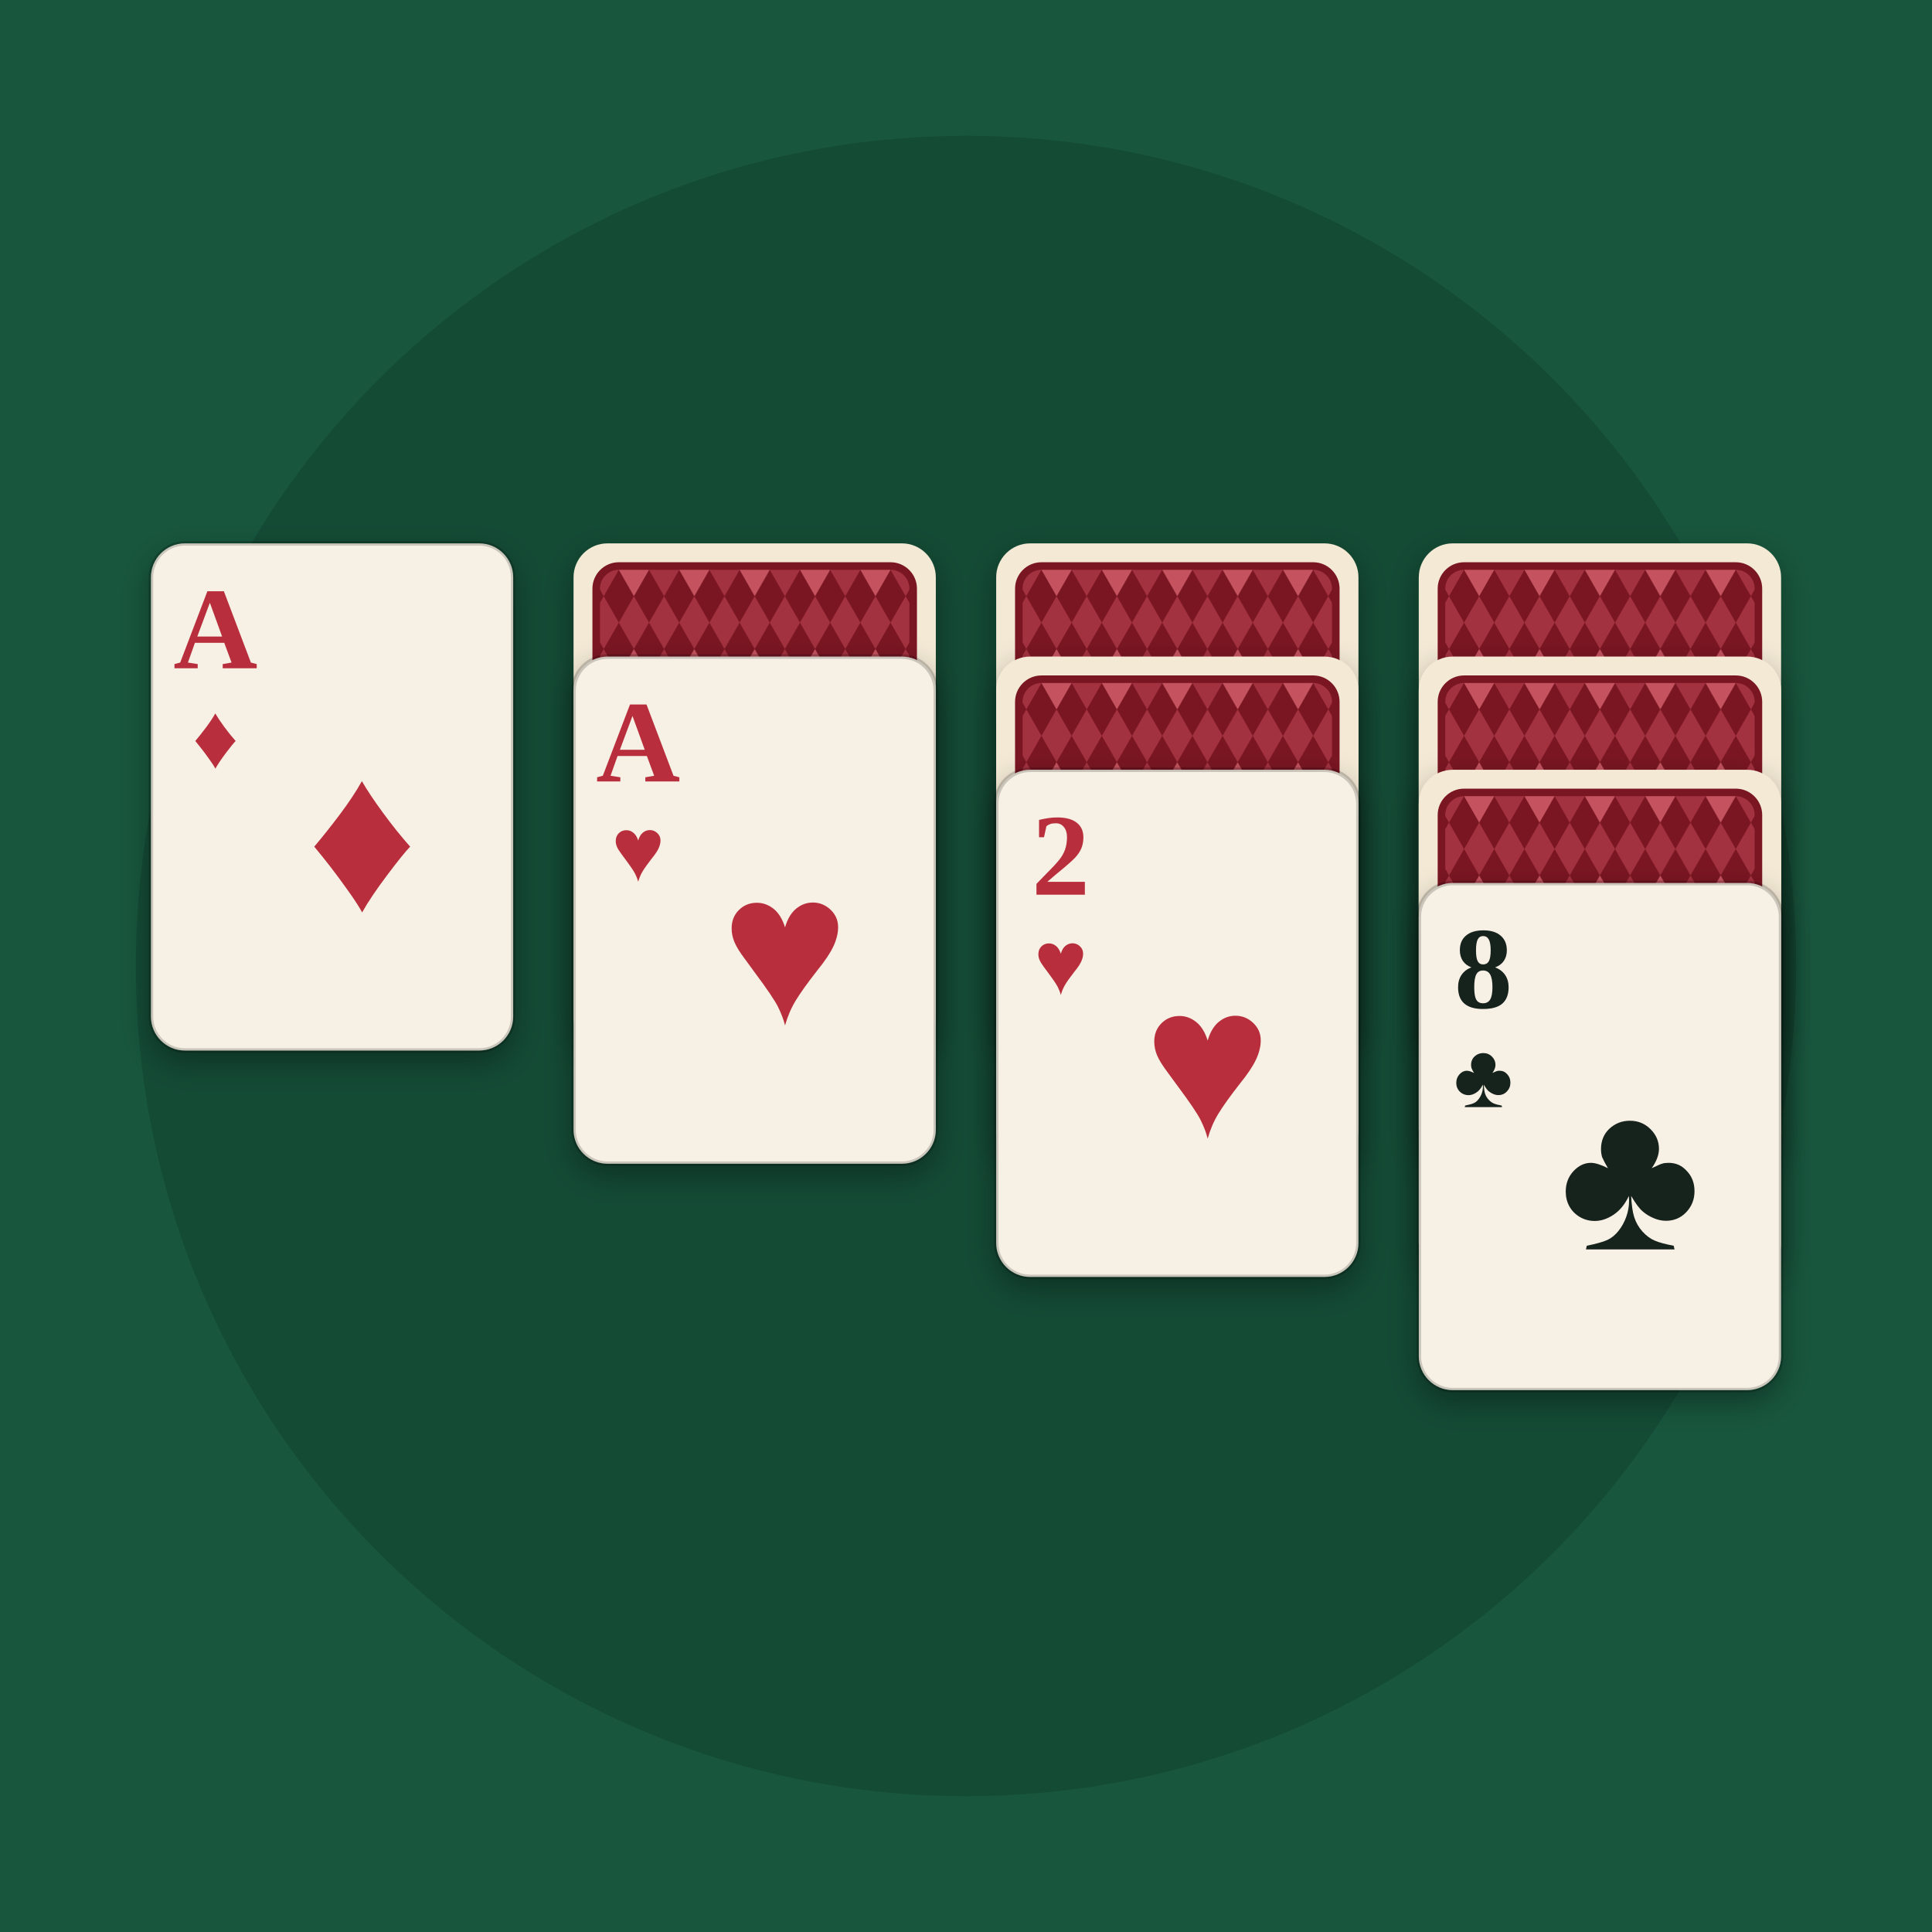
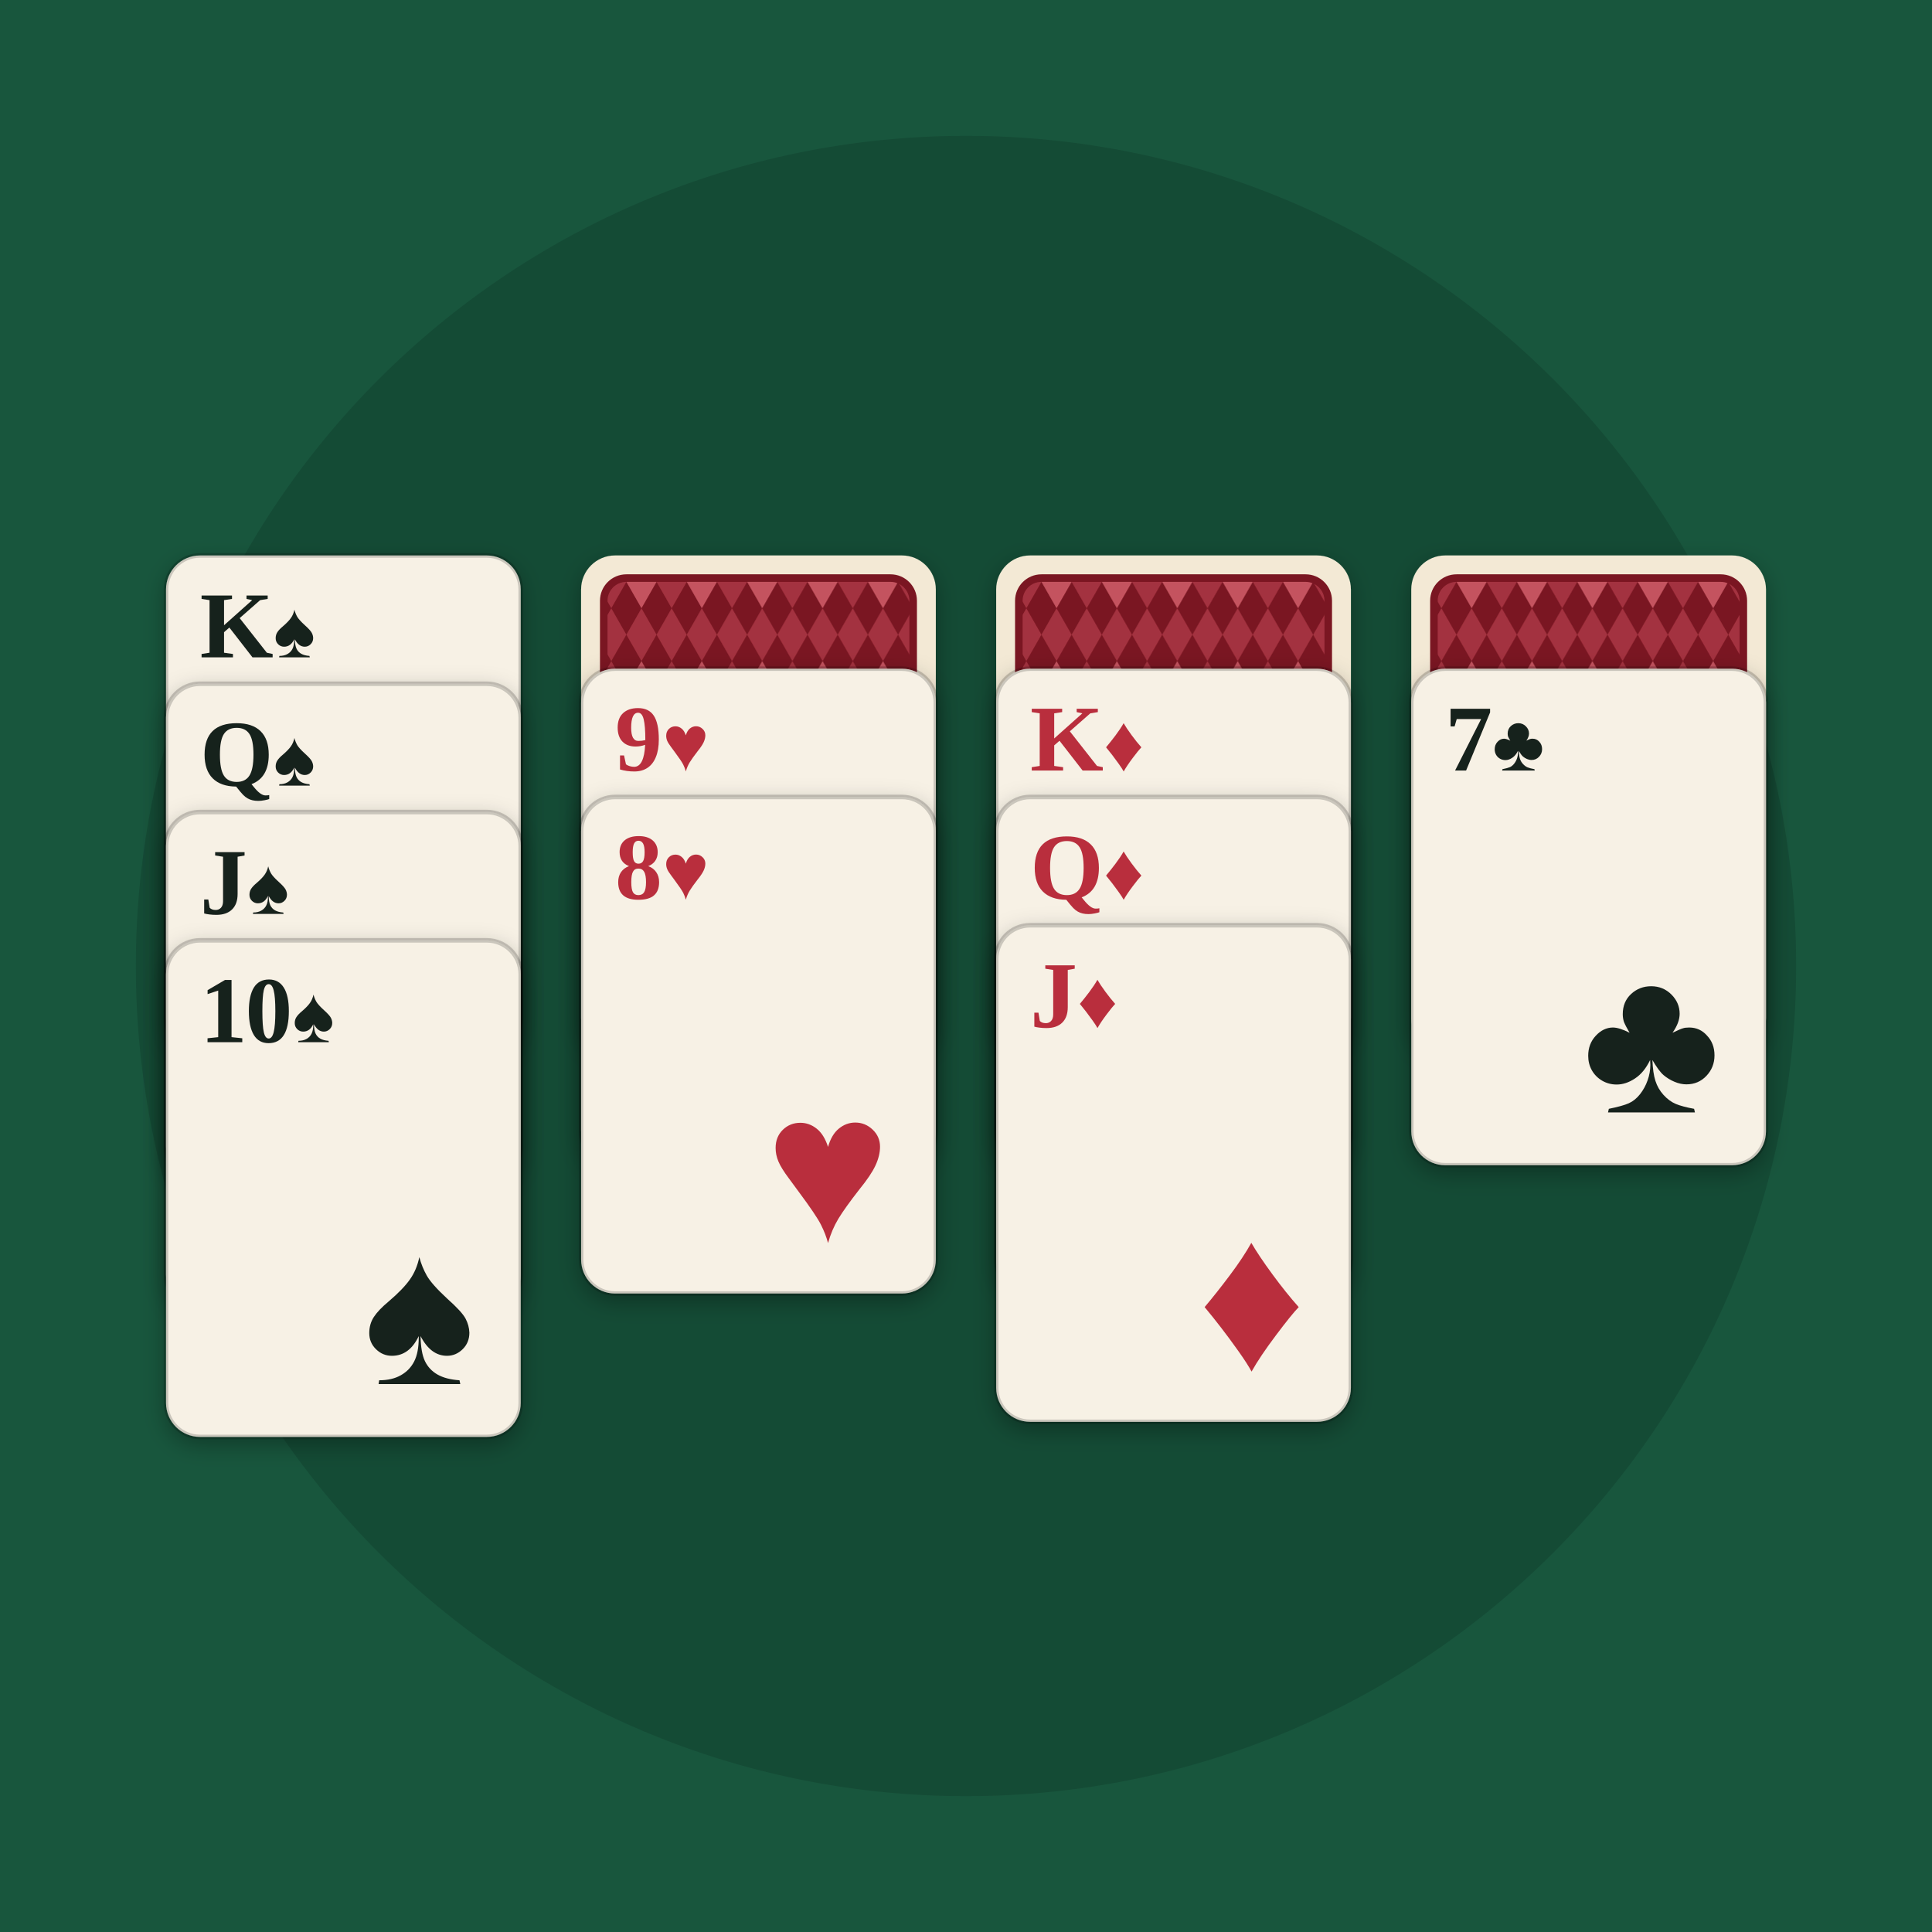
<svg xmlns="http://www.w3.org/2000/svg" width="512" height="512" viewBox="0 0 512 512">
  <defs>
    <pattern id="cardBack" patternUnits="userSpaceOnUse" width="16" height="28">
      <rect width="16" height="28" fill="#7a1622" />
      <polygon points="8,0 12,7 8,14 4,7" fill="#a3323f" />
      <polygon points="0,14 4,21 0,28 -4,21" fill="#a3323f" />
      <polygon points="16,14 20,21 16,28 12,21" fill="#a3323f" />
      <polygon points="8,14 12,21 8,28 4,21" fill="#a3323f" />
      <polygon points="0,0 4,7 0,14 -4,7" fill="#c4535f" />
      <polygon points="16,0 20,7 16,14 12,7" fill="#c4535f" />
    </pattern>
    <filter id="shadow" x="-40%" y="-40%" width="180%" height="180%">
-       <feDropShadow dx="0" dy="3" stdDeviation="4" flood-color="#000" flood-opacity="0.35" />
+       <feDropShadow dx="0" dy="2" stdDeviation="3" flood-color="#000" flood-opacity="0.32" />
    </filter>
    <g id="back">
-       <rect width="96.0" height="134.4" rx="9" ry="9" fill="#f3e9d5" />
-       <rect x="6" y="6" width="84.0" height="122.4" rx="6" ry="6" fill="url(#cardBack)" stroke="#7a1622" stroke-width="2" />
+       <rect width="94.0" height="131.6" rx="9" ry="9" fill="#f3e9d5" />
+       <rect x="6" y="6" width="82.0" height="119.6" rx="6" ry="6" fill="url(#cardBack)" stroke="#7a1622" stroke-width="2" />
    </g>
  </defs>
  <rect width="512" height="512" fill="#18563d" />
  <circle cx="256" cy="256" r="220" fill="#103d2c" opacity="0.45" />
-   <g transform="translate(40.0 144.0)" filter="url(#shadow)">
-     <rect width="96.0" height="134.4" rx="9" fill="#f7f1e5" stroke="#000" stroke-opacity="0.18" stroke-width="1.2" />
-     <text x="17.1" y="33.1" text-anchor="middle" font-family="Georgia, 'Times New Roman', serif" font-weight="700" font-size="30.9" fill="#b92f3d">A</text>
-     <text x="17.1" y="59.4" text-anchor="middle" font-family="Georgia, 'Times New Roman', serif" font-size="24.0" fill="#b92f3d">♦︎</text>
-     <text x="56.0" y="97.1" text-anchor="middle" font-family="Georgia, 'Times New Roman', serif" font-size="57.1" fill="#b92f3d">♦︎</text>
+   <g transform="translate(44.0 147.2)" filter="url(#shadow)">
+     <rect width="94.0" height="131.6" rx="9" fill="#f7f1e5" stroke="#000" stroke-opacity="0.18" stroke-width="1.2" />
+     <text x="9" y="27" font-family="Georgia, 'Times New Roman', serif" font-weight="700" font-size="25" letter-spacing="-0.5" fill="#19201d">K<tspan font-size="21">♠︎</tspan>
+     </text>
  </g>
-   <use href="#back" x="152.0" y="144.0" filter="url(#shadow)" />
-   <g transform="translate(152.0 174.0)" filter="url(#shadow)">
-     <rect width="96.0" height="134.4" rx="9" fill="#f7f1e5" stroke="#000" stroke-opacity="0.18" stroke-width="1.2" />
-     <text x="17.1" y="33.1" text-anchor="middle" font-family="Georgia, 'Times New Roman', serif" font-weight="700" font-size="30.9" fill="#b92f3d">A</text>
-     <text x="17.1" y="59.4" text-anchor="middle" font-family="Georgia, 'Times New Roman', serif" font-size="24.0" fill="#b92f3d">♥︎</text>
-     <text x="56.0" y="97.1" text-anchor="middle" font-family="Georgia, 'Times New Roman', serif" font-size="57.1" fill="#b92f3d">♥︎</text>
+   <g transform="translate(44.0 181.2)" filter="url(#shadow)">
+     <rect width="94.0" height="131.6" rx="9" fill="#f7f1e5" stroke="#000" stroke-opacity="0.18" stroke-width="1.2" />
+     <text x="9" y="27" font-family="Georgia, 'Times New Roman', serif" font-weight="700" font-size="25" letter-spacing="-0.5" fill="#19201d">Q<tspan font-size="21">♠︎</tspan>
+     </text>
  </g>
-   <use href="#back" x="264.0" y="144.0" filter="url(#shadow)" />
-   <use href="#back" x="264.0" y="174.0" filter="url(#shadow)" />
-   <g transform="translate(264.0 204.0)" filter="url(#shadow)">
-     <rect width="96.0" height="134.4" rx="9" fill="#f7f1e5" stroke="#000" stroke-opacity="0.18" stroke-width="1.2" />
-     <text x="17.1" y="33.1" text-anchor="middle" font-family="Georgia, 'Times New Roman', serif" font-weight="700" font-size="30.9" fill="#b92f3d">2</text>
-     <text x="17.1" y="59.4" text-anchor="middle" font-family="Georgia, 'Times New Roman', serif" font-size="24.0" fill="#b92f3d">♥︎</text>
-     <text x="56.0" y="97.1" text-anchor="middle" font-family="Georgia, 'Times New Roman', serif" font-size="57.1" fill="#b92f3d">♥︎</text>
+   <g transform="translate(44.0 215.2)" filter="url(#shadow)">
+     <rect width="94.0" height="131.6" rx="9" fill="#f7f1e5" stroke="#000" stroke-opacity="0.18" stroke-width="1.2" />
+     <text x="9" y="27" font-family="Georgia, 'Times New Roman', serif" font-weight="700" font-size="25" letter-spacing="-0.5" fill="#19201d">J<tspan font-size="21">♠︎</tspan>
+     </text>
  </g>
-   <use href="#back" x="376.0" y="144.0" filter="url(#shadow)" />
-   <use href="#back" x="376.0" y="174.0" filter="url(#shadow)" />
-   <use href="#back" x="376.0" y="204.0" filter="url(#shadow)" />
-   <g transform="translate(376.0 234.0)" filter="url(#shadow)">
-     <rect width="96.0" height="134.4" rx="9" fill="#f7f1e5" stroke="#000" stroke-opacity="0.18" stroke-width="1.2" />
-     <text x="17.1" y="33.1" text-anchor="middle" font-family="Georgia, 'Times New Roman', serif" font-weight="700" font-size="30.9" fill="#19201d">8</text>
-     <text x="17.1" y="59.4" text-anchor="middle" font-family="Georgia, 'Times New Roman', serif" font-size="24.0" fill="#19201d">♣︎</text>
-     <text x="56.0" y="97.1" text-anchor="middle" font-family="Georgia, 'Times New Roman', serif" font-size="57.1" fill="#19201d">♣︎</text>
+   <g transform="translate(44.0 249.2)" filter="url(#shadow)">
+     <rect width="94.0" height="131.6" rx="9" fill="#f7f1e5" stroke="#000" stroke-opacity="0.18" stroke-width="1.2" />
+     <text x="9" y="27" font-family="Georgia, 'Times New Roman', serif" font-weight="700" font-size="25" letter-spacing="-0.5" fill="#19201d">10<tspan font-size="21">♠︎</tspan>
+     </text>
+     <text x="82.0" y="117.6" text-anchor="end" font-family="Georgia, 'Times New Roman', serif" font-size="56" fill="#19201d">♠︎</text>
+   </g>
+   <use href="#back" x="154.0" y="147.2" filter="url(#shadow)" />
+   <g transform="translate(154.0 177.2)" filter="url(#shadow)">
+     <rect width="94.0" height="131.6" rx="9" fill="#f7f1e5" stroke="#000" stroke-opacity="0.18" stroke-width="1.2" />
+     <text x="9" y="27" font-family="Georgia, 'Times New Roman', serif" font-weight="700" font-size="25" letter-spacing="-0.5" fill="#b92f3d">9<tspan font-size="21">♥︎</tspan>
+     </text>
+   </g>
+   <g transform="translate(154.0 211.2)" filter="url(#shadow)">
+     <rect width="94.0" height="131.6" rx="9" fill="#f7f1e5" stroke="#000" stroke-opacity="0.18" stroke-width="1.2" />
+     <text x="9" y="27" font-family="Georgia, 'Times New Roman', serif" font-weight="700" font-size="25" letter-spacing="-0.5" fill="#b92f3d">8<tspan font-size="21">♥︎</tspan>
+     </text>
+     <text x="82.0" y="117.6" text-anchor="end" font-family="Georgia, 'Times New Roman', serif" font-size="56" fill="#b92f3d">♥︎</text>
+   </g>
+   <use href="#back" x="264.0" y="147.2" filter="url(#shadow)" />
+   <g transform="translate(264.0 177.2)" filter="url(#shadow)">
+     <rect width="94.0" height="131.6" rx="9" fill="#f7f1e5" stroke="#000" stroke-opacity="0.18" stroke-width="1.2" />
+     <text x="9" y="27" font-family="Georgia, 'Times New Roman', serif" font-weight="700" font-size="25" letter-spacing="-0.5" fill="#b92f3d">K<tspan font-size="21">♦︎</tspan>
+     </text>
+   </g>
+   <g transform="translate(264.0 211.2)" filter="url(#shadow)">
+     <rect width="94.0" height="131.6" rx="9" fill="#f7f1e5" stroke="#000" stroke-opacity="0.18" stroke-width="1.2" />
+     <text x="9" y="27" font-family="Georgia, 'Times New Roman', serif" font-weight="700" font-size="25" letter-spacing="-0.5" fill="#b92f3d">Q<tspan font-size="21">♦︎</tspan>
+     </text>
+   </g>
+   <g transform="translate(264.0 245.2)" filter="url(#shadow)">
+     <rect width="94.0" height="131.6" rx="9" fill="#f7f1e5" stroke="#000" stroke-opacity="0.18" stroke-width="1.2" />
+     <text x="9" y="27" font-family="Georgia, 'Times New Roman', serif" font-weight="700" font-size="25" letter-spacing="-0.5" fill="#b92f3d">J<tspan font-size="21">♦︎</tspan>
+     </text>
+     <text x="82.0" y="117.6" text-anchor="end" font-family="Georgia, 'Times New Roman', serif" font-size="56" fill="#b92f3d">♦︎</text>
+   </g>
+   <use href="#back" x="374.0" y="147.2" filter="url(#shadow)" />
+   <g transform="translate(374.0 177.2)" filter="url(#shadow)">
+     <rect width="94.0" height="131.6" rx="9" fill="#f7f1e5" stroke="#000" stroke-opacity="0.18" stroke-width="1.2" />
+     <text x="9" y="27" font-family="Georgia, 'Times New Roman', serif" font-weight="700" font-size="25" letter-spacing="-0.5" fill="#19201d">7<tspan font-size="21">♣︎</tspan>
+     </text>
+     <text x="82.0" y="117.6" text-anchor="end" font-family="Georgia, 'Times New Roman', serif" font-size="56" fill="#19201d">♣︎</text>
  </g>
</svg>
